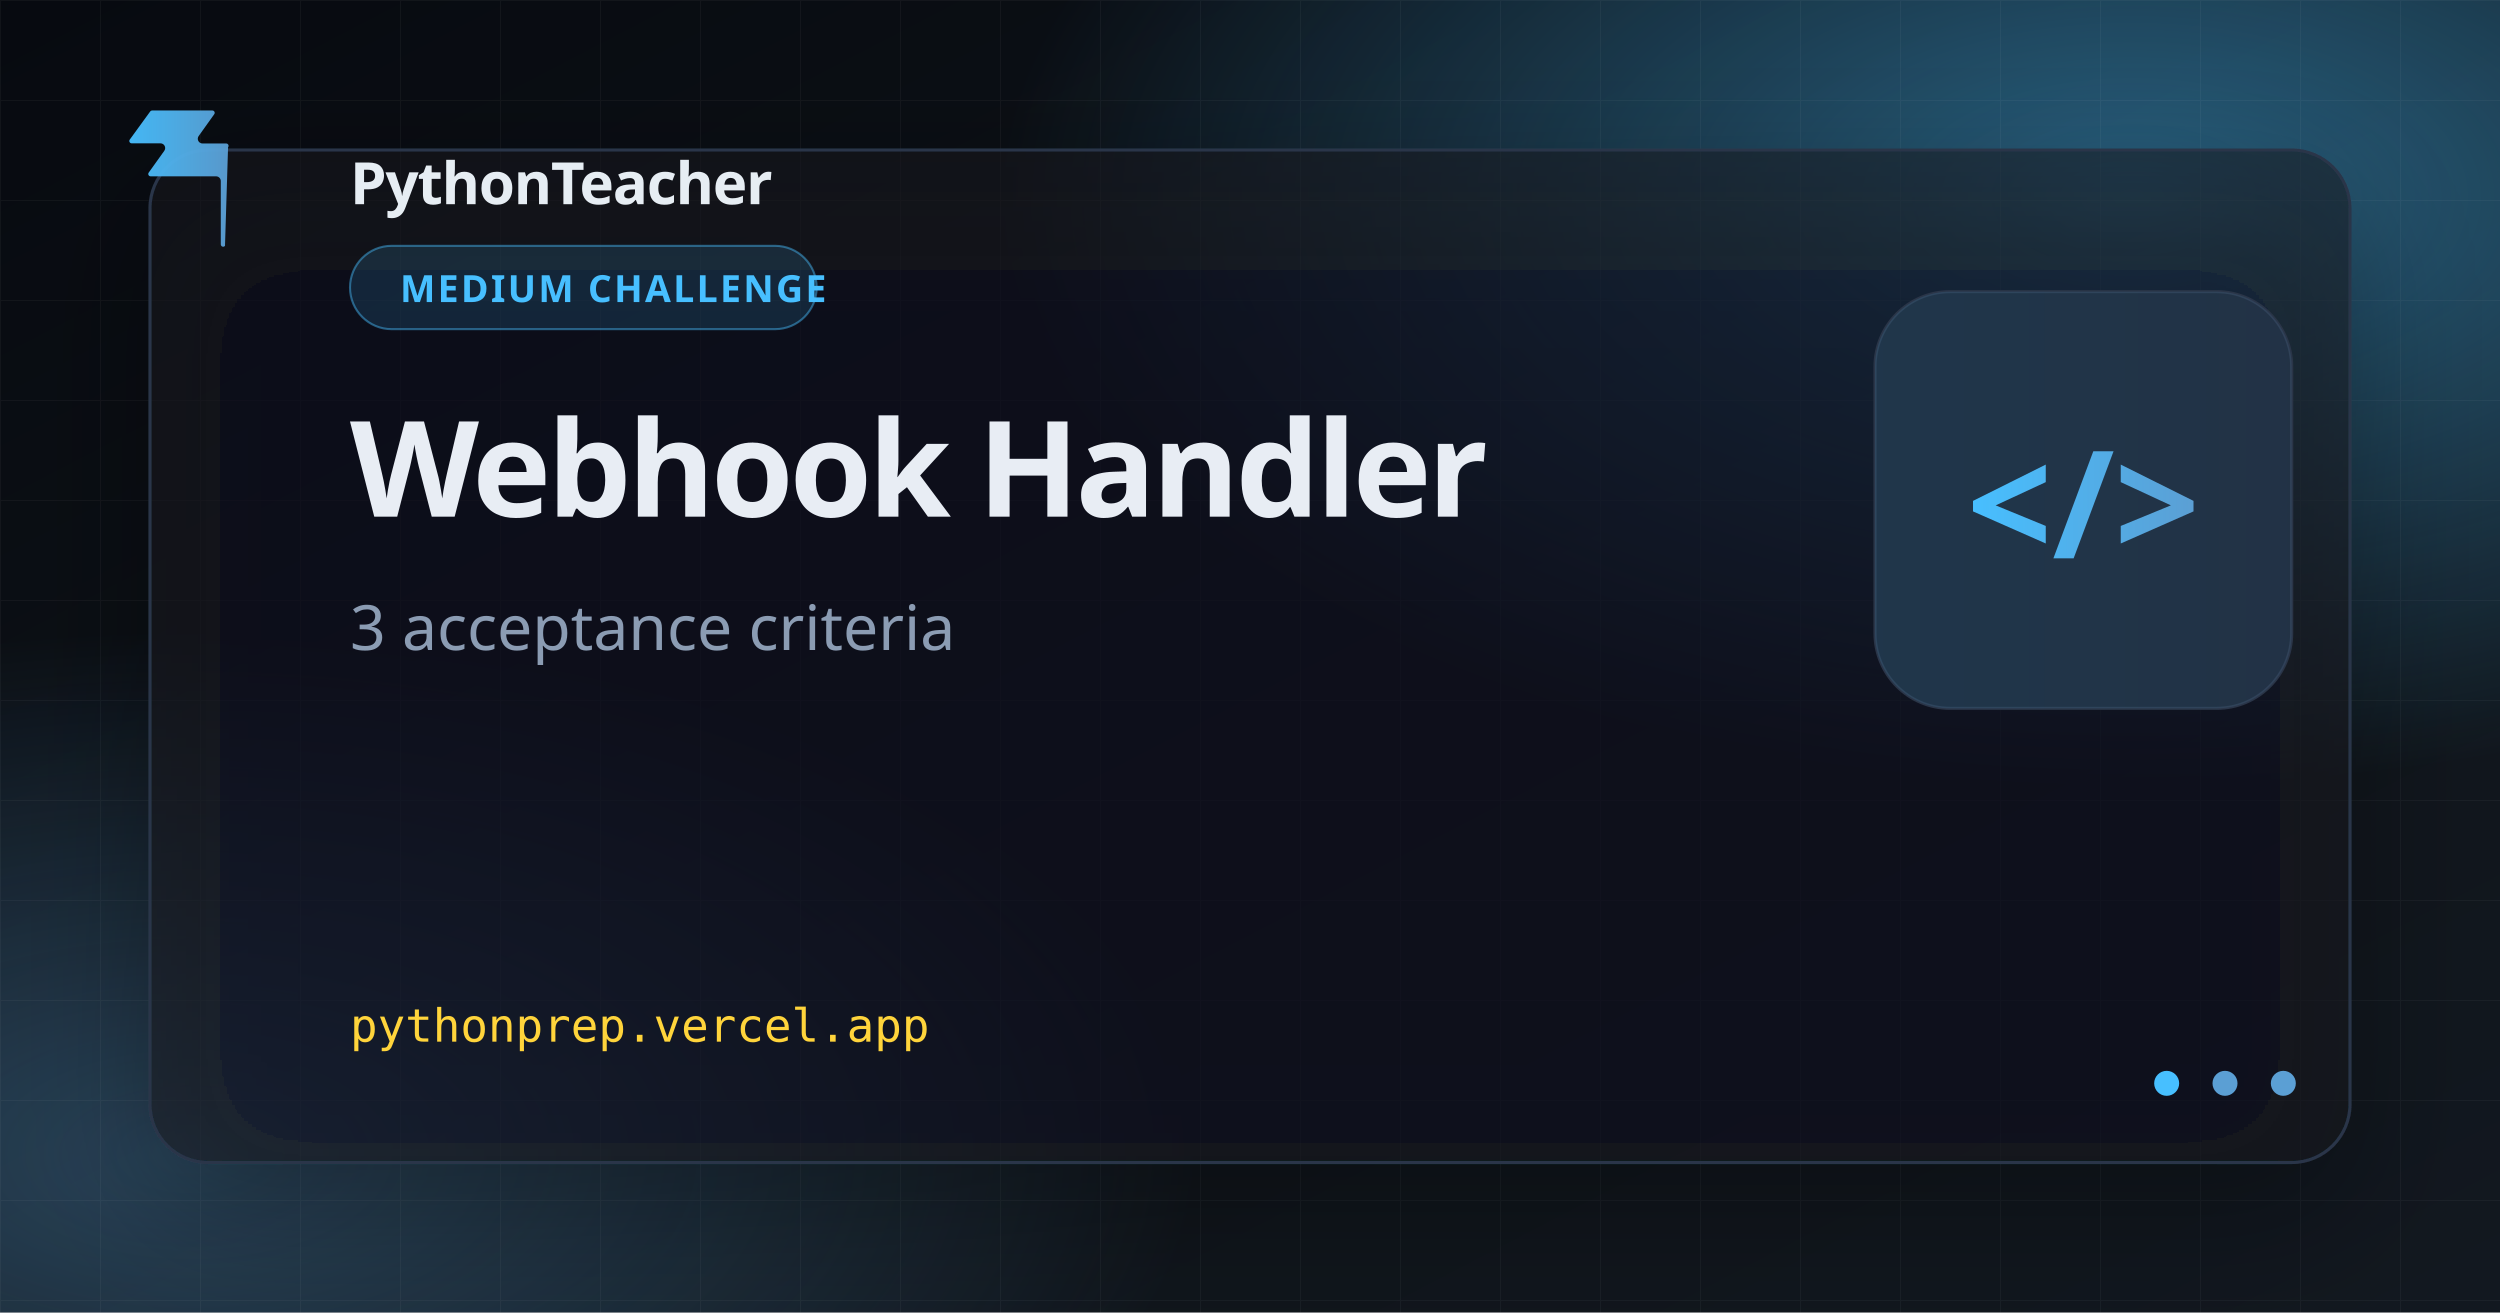
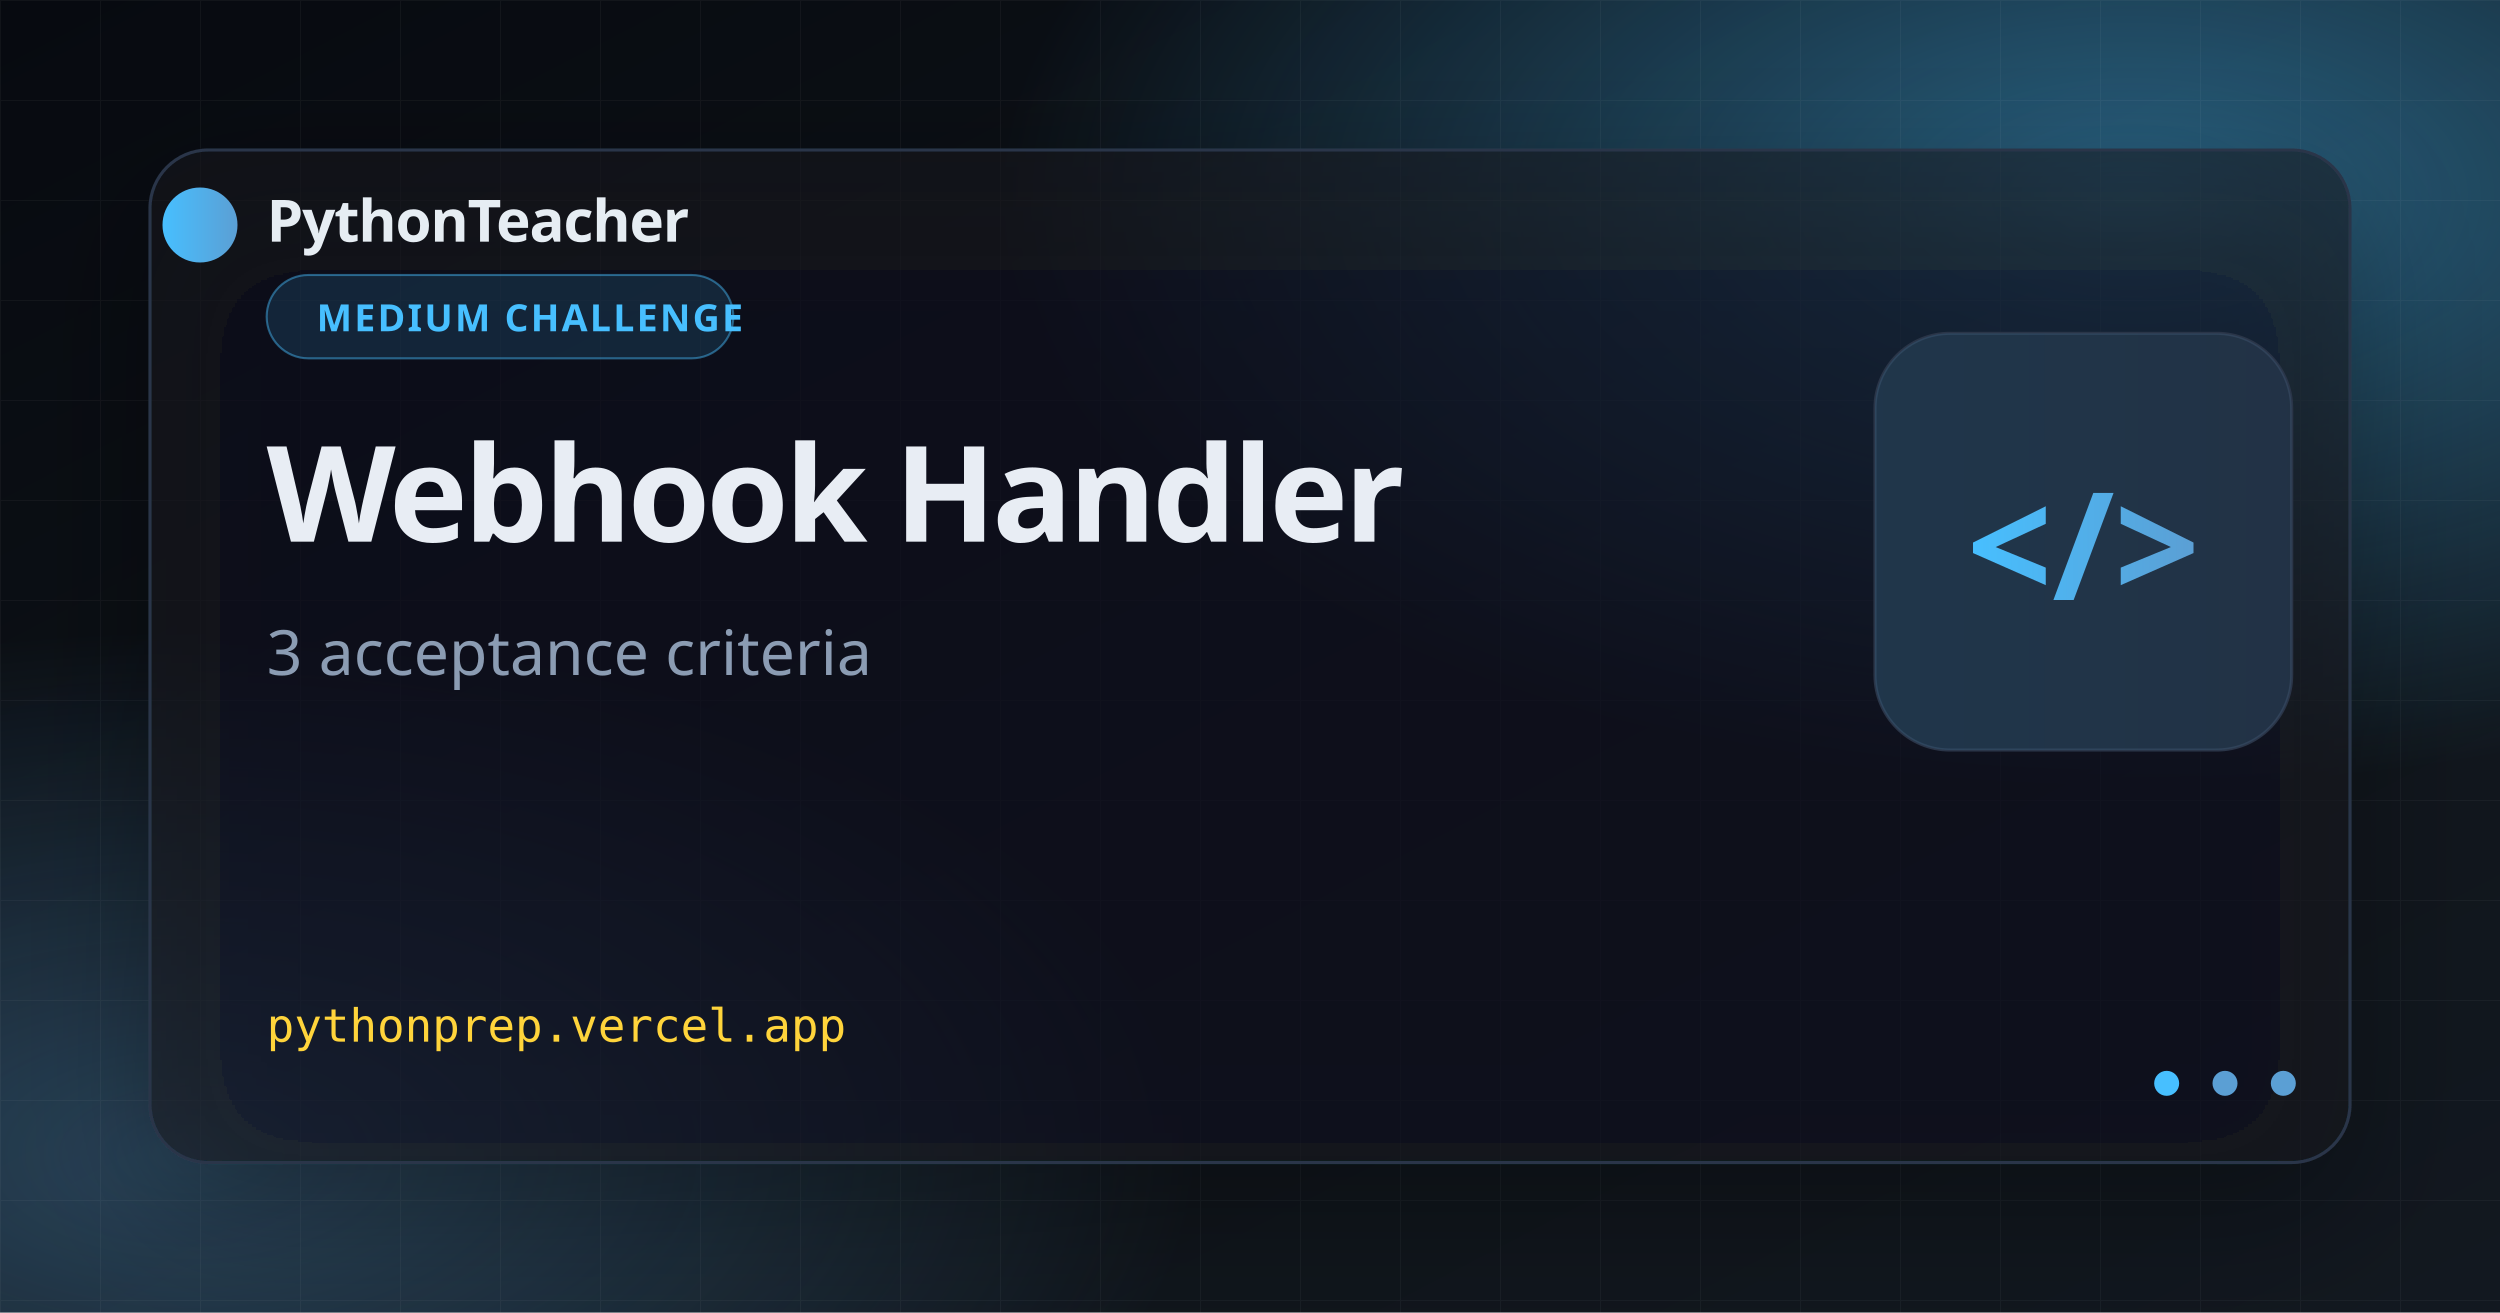
<svg xmlns="http://www.w3.org/2000/svg" width="1200" height="630" viewBox="0 0 1200 630">
  <defs>
    <linearGradient id="bg" x1="0%" y1="0%" x2="100%" y2="100%">
      <stop offset="0%" stop-color="#070a10" />
      <stop offset="55%" stop-color="#0f1419" />
      <stop offset="100%" stop-color="#121820" />
    </linearGradient>
    <radialGradient id="glow1" cx="85%" cy="15%" r="45%">
      <stop offset="0%" stop-color="#47bfff" stop-opacity="0.45" />
      <stop offset="100%" stop-color="#47bfff" stop-opacity="0" />
    </radialGradient>
    <radialGradient id="glow2" cx="8%" cy="88%" r="40%">
      <stop offset="0%" stop-color="#5b9fd4" stop-opacity="0.35" />
      <stop offset="100%" stop-color="#5b9fd4" stop-opacity="0" />
    </radialGradient>
    <linearGradient id="brand" x1="0%" y1="0%" x2="100%" y2="0%">
      <stop offset="0%" stop-color="#47bfff" />
      <stop offset="100%" stop-color="#5b9fd4" />
    </linearGradient>
    <pattern id="grid" width="48" height="48" patternUnits="userSpaceOnUse">
      <path d="M 48 0 L 0 0 0 48" fill="none" stroke="#ffffff" stroke-opacity="0.04" stroke-width="1" />
    </pattern>
    <filter id="cardShadow" x="-20%" y="-20%" width="140%" height="140%">
      <feDropShadow dx="0" dy="24" stdDeviation="32" flood-color="#000" flood-opacity="0.55" />
    </filter>
  </defs>
  <rect width="1200" height="630" fill="url(#bg)" />
  <rect width="1200" height="630" fill="url(#glow1)" />
  <rect width="1200" height="630" fill="url(#glow2)" />
  <rect width="1200" height="630" fill="url(#grid)" />
  <rect x="72" y="72" width="1056" height="486" rx="28" fill="#121820" fill-opacity="0.55" stroke="#2a3548" stroke-width="1.5" filter="url(#cardShadow)" />
-   <path fill="url(#brand)" d="M108 118c-.66.85-2.02.37-2.02-.7V86.9a2.26 2.26 0 0 0-2.26-2.26H72.3c-.92 0-1.46-1.04-.92-1.79l7.48-10.47c1.07-1.5 0-3.58-1.84-3.58H63.2c-.92 0-1.46-1.04-.92-1.79L72.1 53.5c.21-.3.56-.47.92-.47h28.9c.92 0 1.46 1.04.92 1.79l-7.48 10.47c-1.07 1.5 0 3.58 1.84 3.58h11.38c.94 0 1.47 1.09.89 1.83L108 118z" opacity="0.95" />
-   <text x="168" y="98" fill="#e6edf3" font-family="Segoe UI, system-ui, sans-serif" font-size="28" font-weight="600" letter-spacing="-0.02em">PythonTeacher</text>
-   <rect x="168" y="118" width="224" height="40" rx="20" fill="#47bfff" fill-opacity="0.14" stroke="#47bfff" stroke-opacity="0.45" stroke-width="1" />
-   <text x="192" y="145" fill="#47bfff" font-family="Segoe UI, system-ui, sans-serif" font-size="18" font-weight="600" letter-spacing="0.06em">MEDIUM CHALLENGE</text>
-   <text x="168" y="248" fill="#e8edf4" font-family="Segoe UI, system-ui, sans-serif" font-size="64" font-weight="700" letter-spacing="-0.03em">Webhook Handler</text>
-   <text x="168" y="312" fill="#8b9cb3" font-family="Segoe UI, system-ui, sans-serif" font-size="30" font-weight="400">3 acceptance criteria</text>
-   <text x="168" y="500" fill="#ffd43b" font-family="ui-monospace, Consolas, monospace" font-size="22" font-weight="500">pythonprep.vercel.app</text>
-   <g transform="translate(900 140)">
+   <circle cx="96" cy="108" r="18" fill="url(#brand)" />
+   <text x="128" y="116" fill="#e6edf3" font-family="Segoe UI, system-ui, sans-serif" font-size="28" font-weight="600" letter-spacing="-0.02em">PythonTeacher</text>
+   <rect x="128" y="132" width="224" height="40" rx="20" fill="#47bfff" fill-opacity="0.14" stroke="#47bfff" stroke-opacity="0.45" stroke-width="1" />
+   <text x="152" y="159" fill="#47bfff" font-family="Segoe UI, system-ui, sans-serif" font-size="18" font-weight="600" letter-spacing="0.06em">MEDIUM CHALLENGE</text>
+   <text x="128" y="260" fill="#e8edf4" font-family="Segoe UI, system-ui, sans-serif" font-size="64" font-weight="700" letter-spacing="-0.03em">Webhook Handler</text>
+   <text x="128" y="324" fill="#8b9cb3" font-family="Segoe UI, system-ui, sans-serif" font-size="30" font-weight="400">3 acceptance criteria</text>
+   <text x="128" y="500" fill="#ffd43b" font-family="ui-monospace, Consolas, monospace" font-size="22" font-weight="500">pythonprep.vercel.app</text>
+   <g transform="translate(900 160)">
    <rect width="200" height="200" rx="36" fill="#1a2332" stroke="#2a3548" stroke-width="1.5" />
    <rect width="200" height="200" rx="36" fill="url(#brand)" fill-opacity="0.12" />
    <text x="100" y="128" text-anchor="middle" fill="url(#brand)" font-family="Segoe UI, system-ui, sans-serif" font-size="72" font-weight="700">&lt;/&gt;</text>
  </g>
  <circle cx="1040" cy="520" r="6" fill="#47bfff" />
  <circle cx="1068" cy="520" r="6" fill="#5b9fd4" />
  <circle cx="1096" cy="520" r="6" fill="#5b9fd4" />
</svg>
